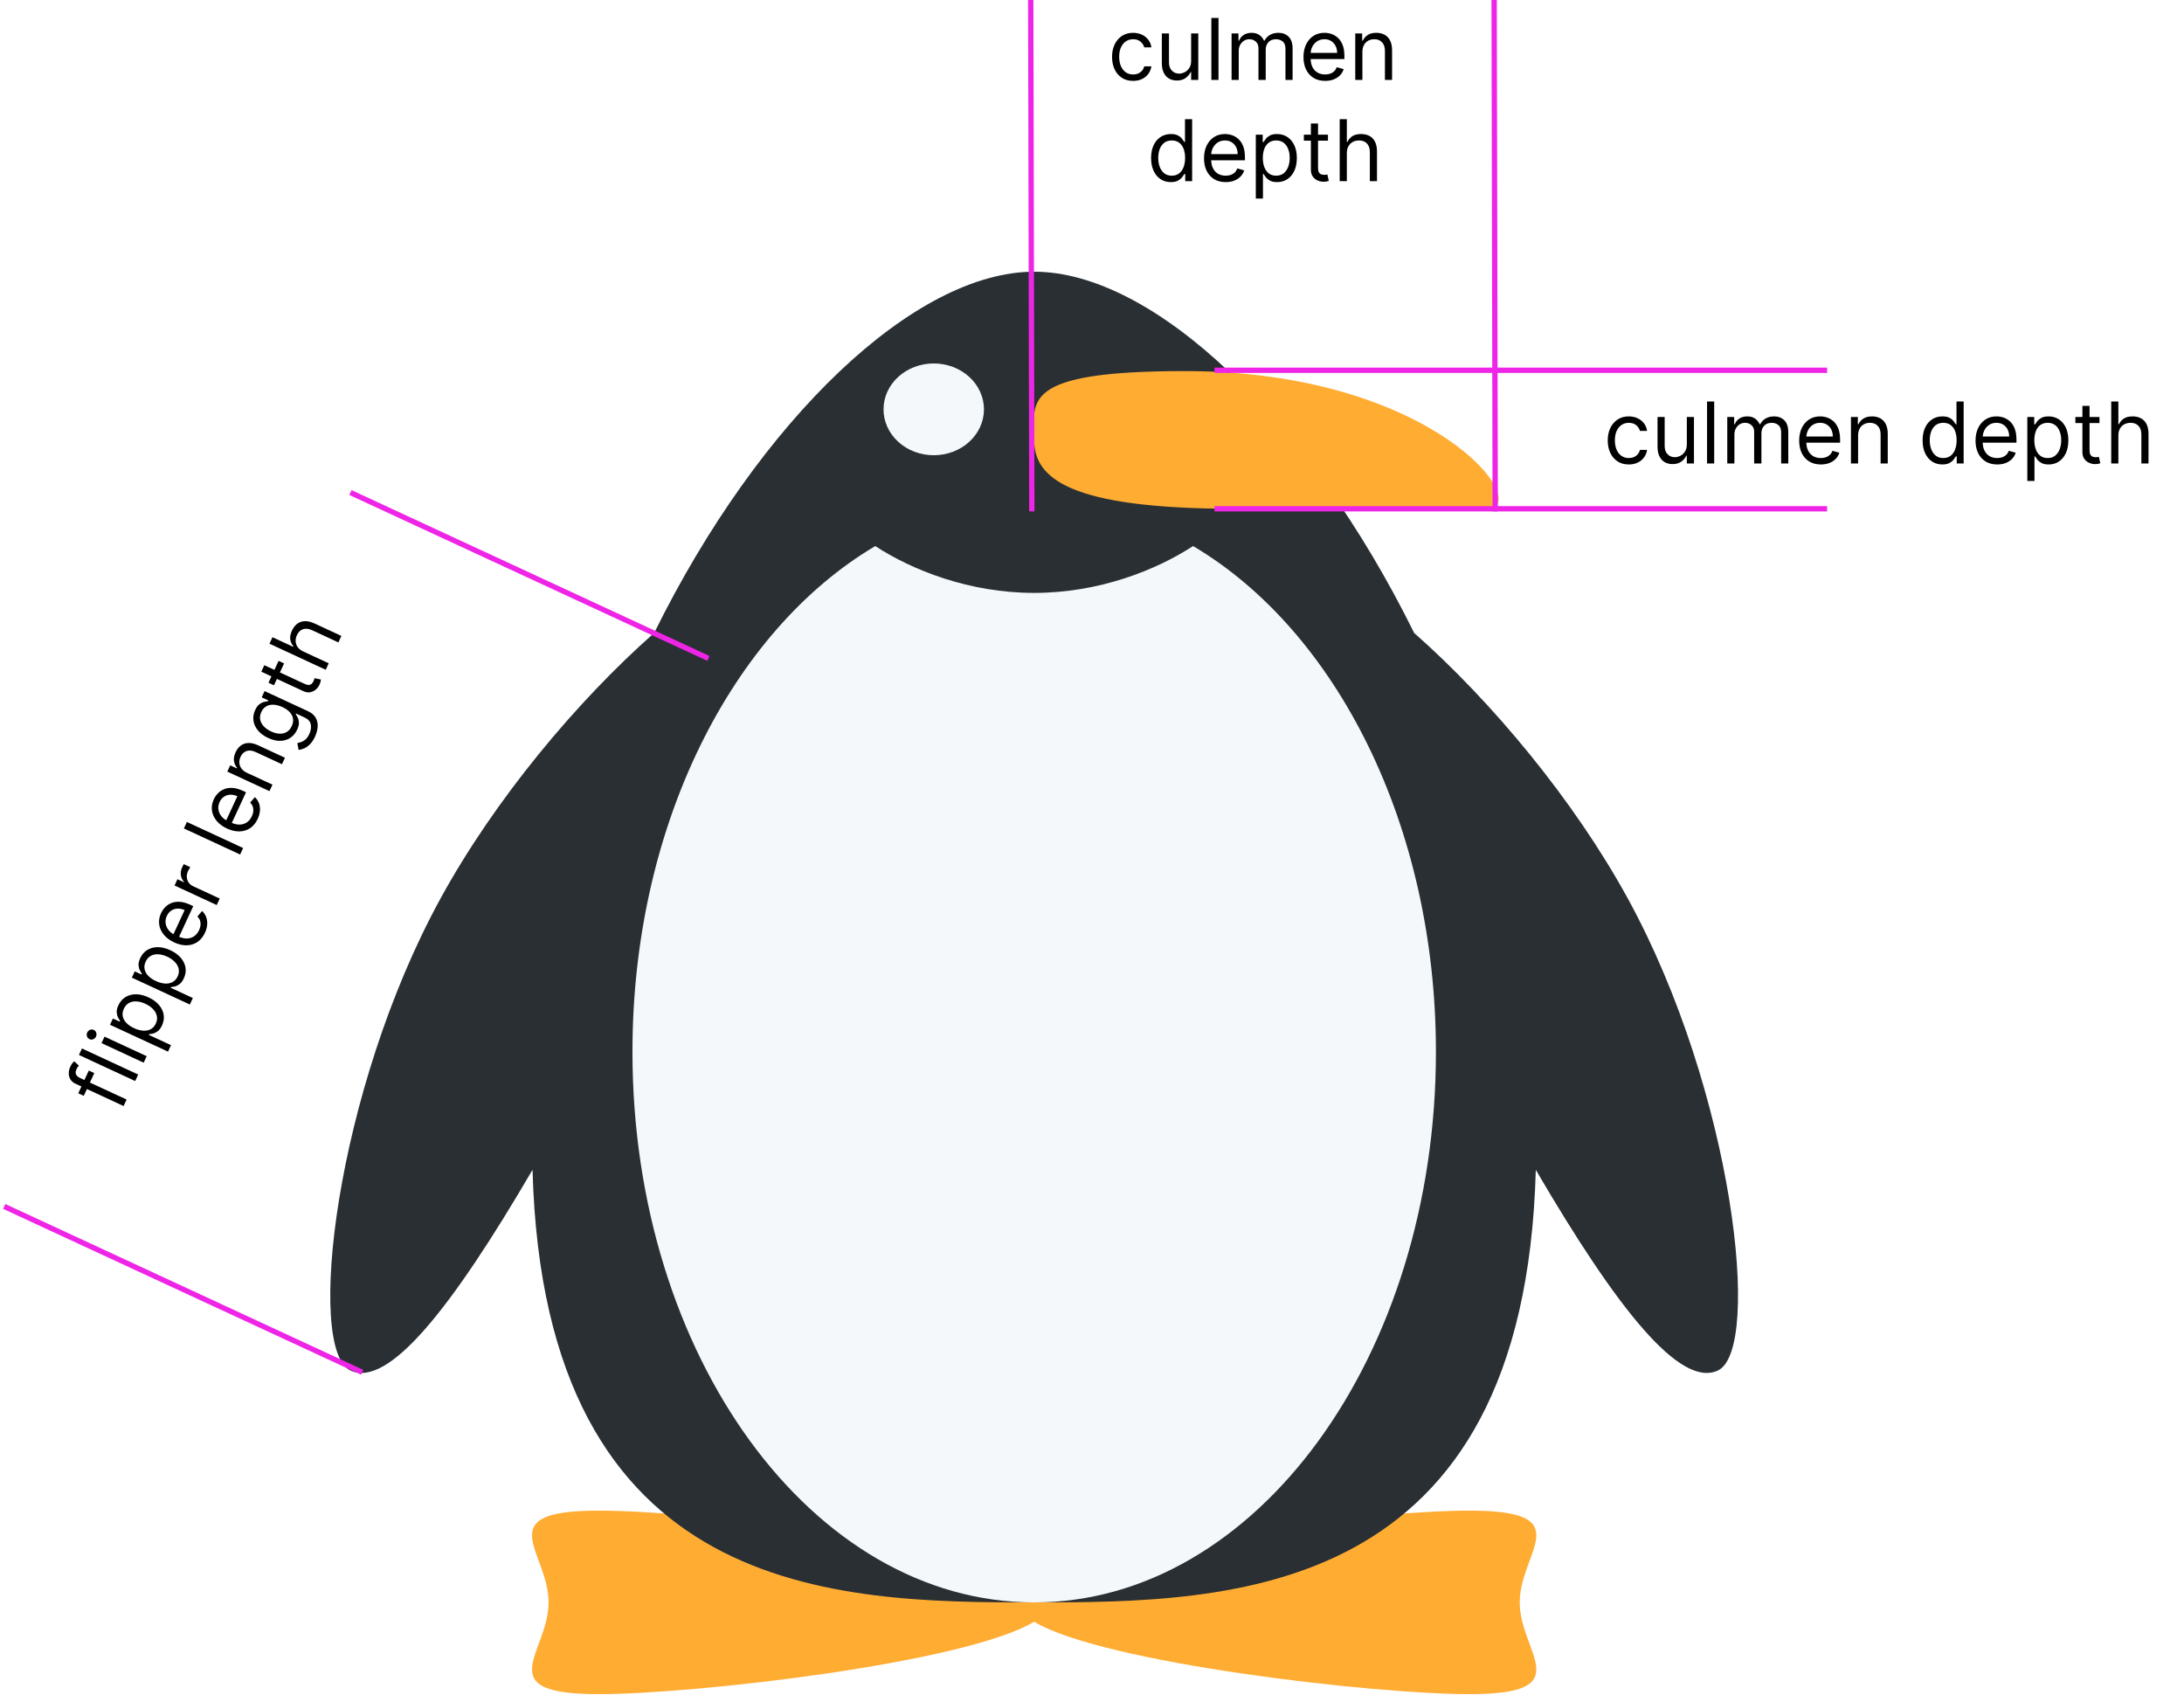
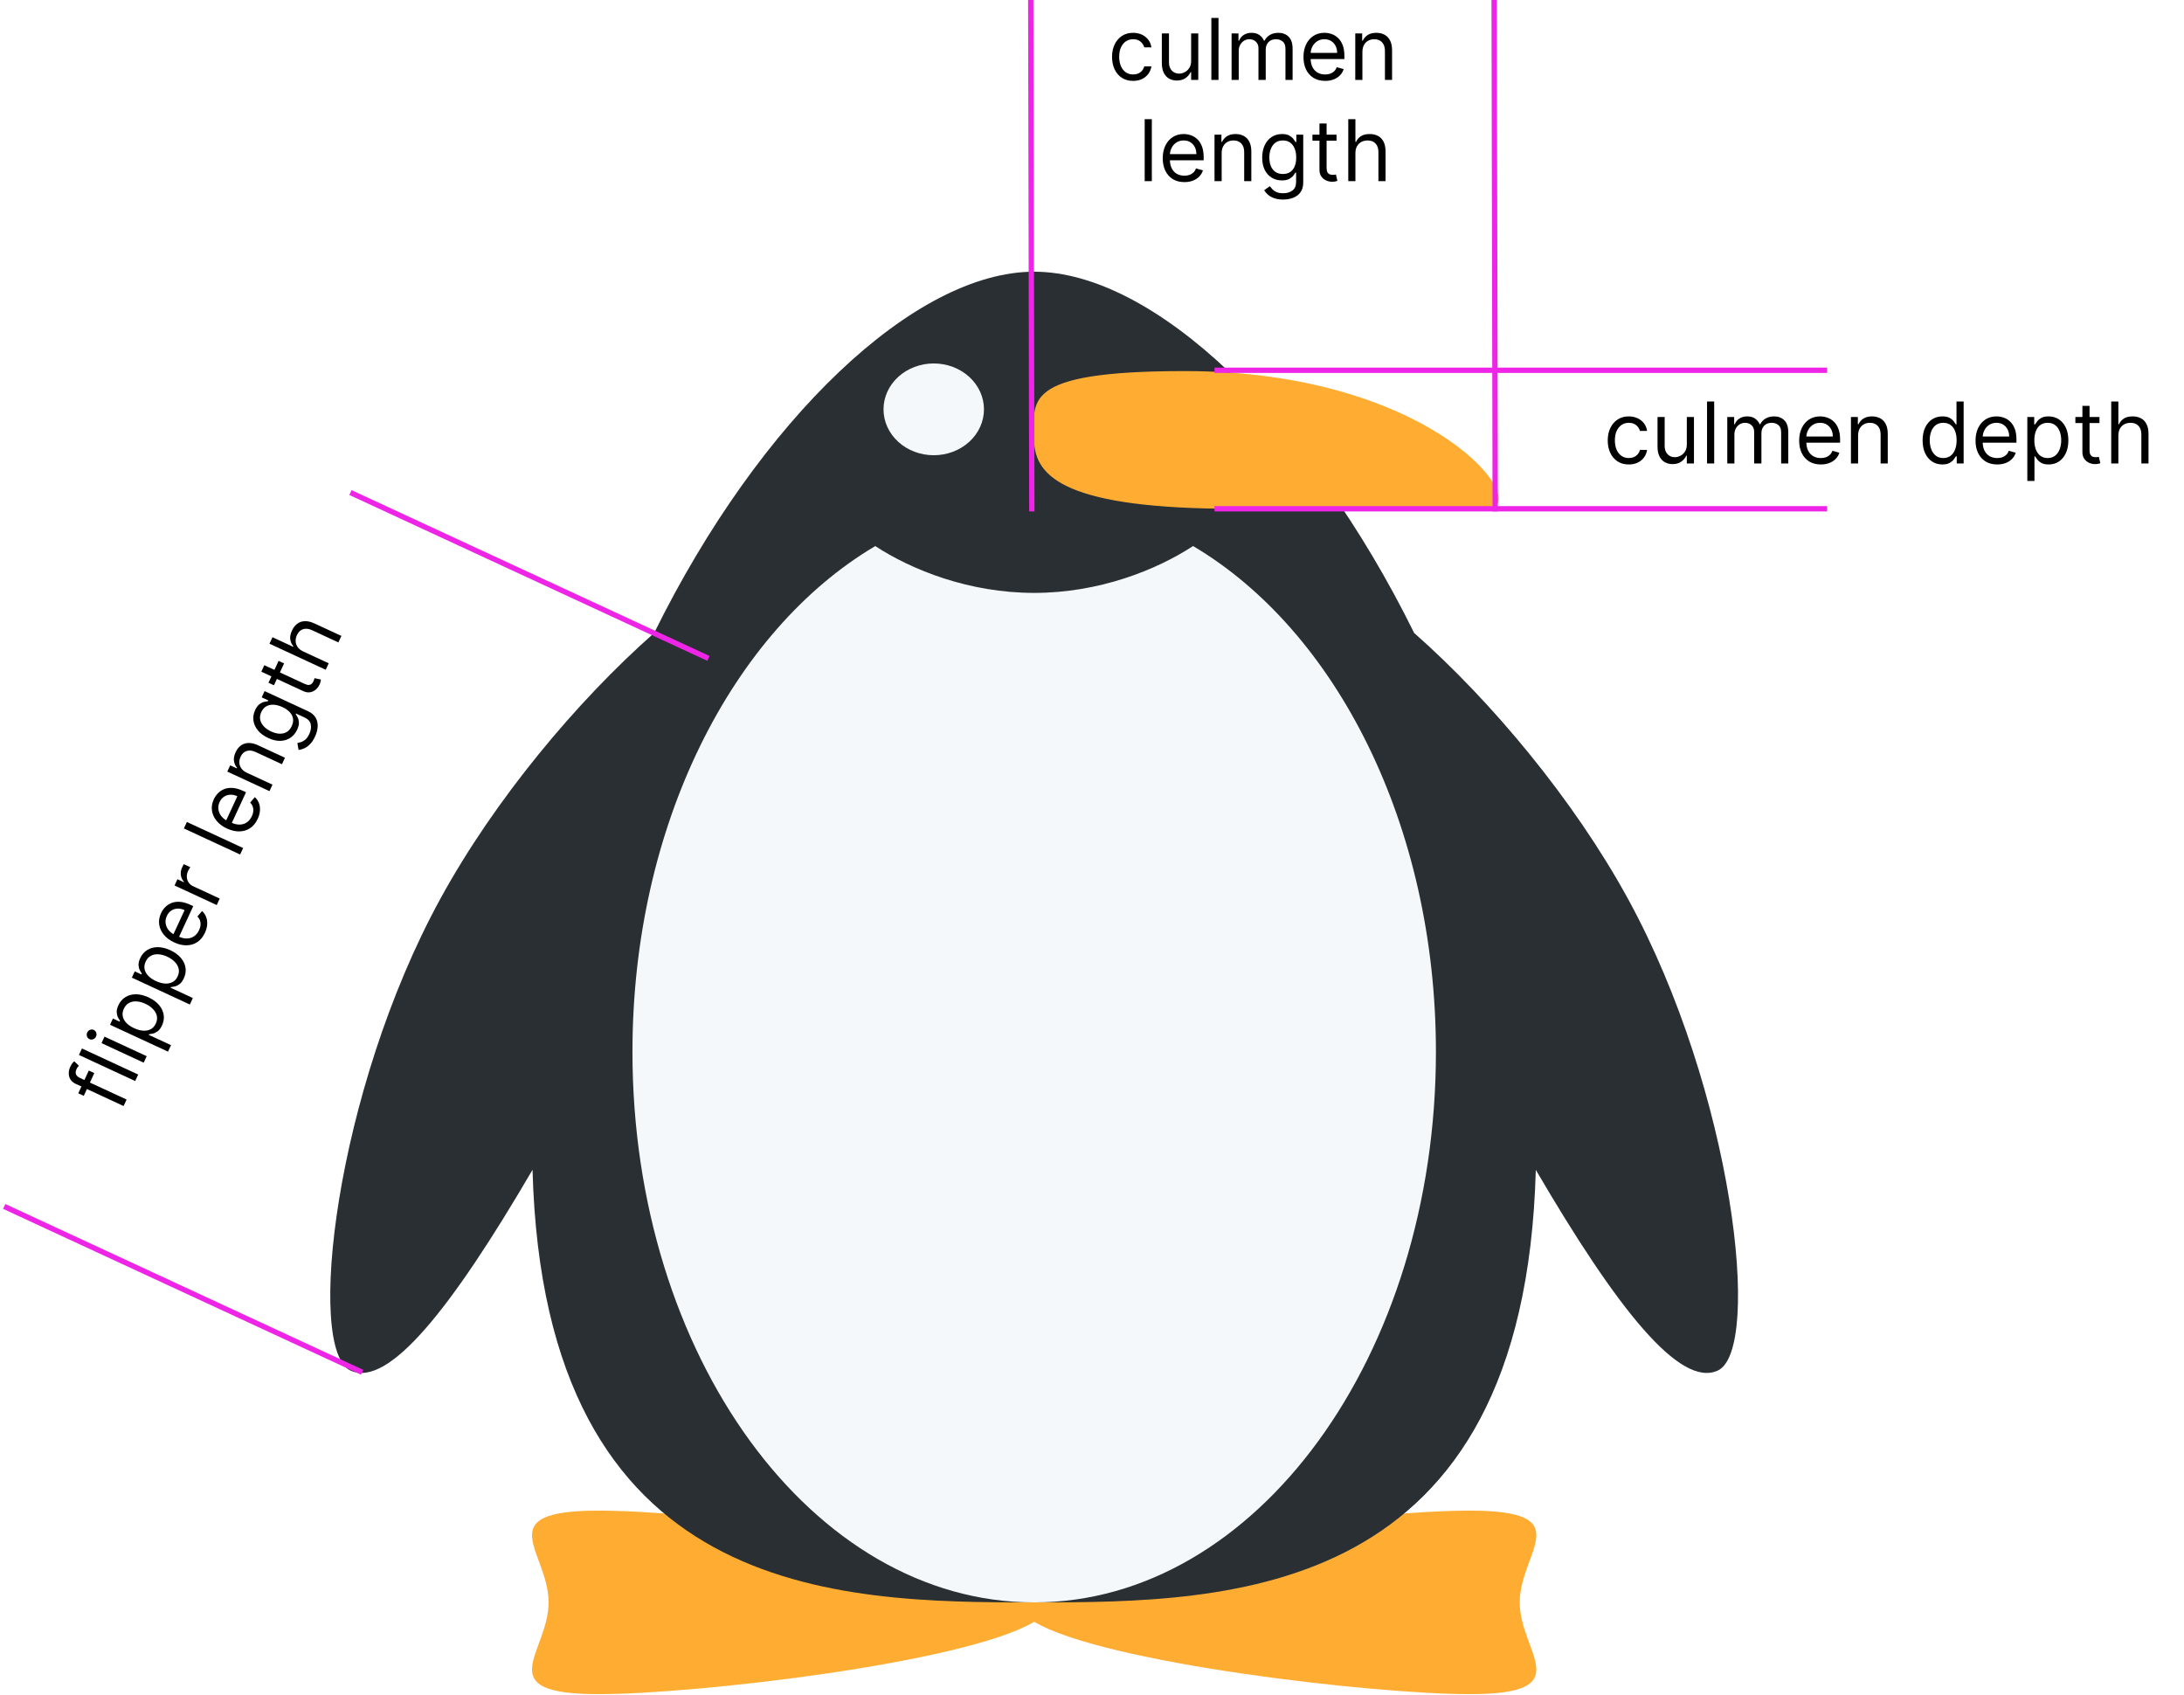
<svg xmlns="http://www.w3.org/2000/svg" width="410" height="318" viewBox="0 0 410 318" fill="none">
-   <path d="M275.871 283.55C257.777 283.55 207.131 289.372 194.143 297.137C181.147 289.372 130.502 283.55 112.408 283.55C91.594 283.55 102.983 291.255 102.983 300.771C102.983 310.287 91.594 318 112.408 318C130.502 318 181.147 312.178 194.143 304.413C207.14 312.178 257.785 318 275.871 318C296.692 318 285.295 310.287 285.295 300.779C285.295 291.263 296.701 283.55 275.871 283.55V283.55Z" fill="#FFAC33" />
+   <path d="M275.871 283.55C257.777 283.55 207.131 289.372 194.143 297.137C181.147 289.372 130.502 283.55 112.408 283.55C91.594 283.55 102.983 291.255 102.983 300.771C102.983 310.287 91.594 318 112.408 318C130.502 318 181.147 312.178 194.143 304.413C207.14 312.178 257.785 318 275.871 318C296.692 318 285.295 310.287 285.295 300.779C285.295 291.263 296.701 283.55 275.871 283.55Z" fill="#FFAC33" />
  <path d="M305.597 168.673C295.45 150.139 280.011 131.627 265.48 118.811C245.584 78.523 216.54 51 194.143 51C171.747 51 142.702 78.516 122.806 118.811C108.268 131.634 92.828 150.139 82.681 168.68C62.891 204.844 57.387 253.423 65.813 257.265C72.9 260.506 84.678 245.754 99.972 219.573C102.147 300.23 157.176 300.779 194.143 300.779C231.103 300.779 286.14 300.237 288.315 219.588C303.609 245.754 315.387 260.506 322.466 257.265C330.892 253.416 325.396 204.837 305.597 168.673Z" fill="#292F33" />
-   <path d="M223.975 102.494C217.075 106.996 206.344 111.29 194.143 111.29C181.943 111.29 171.211 107.003 164.311 102.501C137.507 118.351 118.731 154.863 118.731 197.42C118.731 254.491 152.492 300.779 194.143 300.779C235.803 300.779 269.564 254.499 269.564 197.42C269.564 154.863 250.788 118.343 223.975 102.494V102.494Z" fill="#F5F8FA" />
+   <path d="M223.975 102.494C217.075 106.996 206.344 111.29 194.143 111.29C181.943 111.29 171.211 107.003 164.311 102.501C137.507 118.351 118.731 154.863 118.731 197.42C118.731 254.491 152.492 300.779 194.143 300.779C235.803 300.779 269.564 254.499 269.564 197.42C269.564 154.863 250.788 118.343 223.975 102.494Z" fill="#F5F8FA" />
  <path d="M278.988 95.5H231.841C200.613 95.5 194.143 89.715 194.143 82.573C194.143 75.438 191.189 69.653 222.417 69.653C269.564 69.66 288.413 95.5 278.988 95.5Z" fill="#FFAC33" />
-   <path d="M184.719 76.832C184.719 77.963 184.476 79.084 184.003 80.129C183.529 81.174 182.835 82.124 181.96 82.925C181.085 83.725 180.046 84.36 178.902 84.793C177.758 85.227 176.533 85.45 175.294 85.45C174.056 85.451 172.83 85.229 171.686 84.796C170.542 84.364 169.502 83.73 168.626 82.93C167.75 82.13 167.055 81.181 166.581 80.136C166.107 79.091 165.862 77.971 165.862 76.84C165.861 74.555 166.853 72.364 168.62 70.747C170.388 69.131 172.786 68.222 175.286 68.222C177.787 68.221 180.185 69.127 181.954 70.742C183.723 72.357 184.718 74.548 184.719 76.832V76.832Z" fill="#F5F8FA" />
+   <path d="M184.719 76.832C184.719 77.963 184.476 79.084 184.003 80.129C183.529 81.174 182.835 82.124 181.96 82.925C181.085 83.725 180.046 84.36 178.902 84.793C177.758 85.227 176.533 85.45 175.294 85.45C174.056 85.451 172.83 85.229 171.686 84.796C170.542 84.364 169.502 83.73 168.626 82.93C167.75 82.13 167.055 81.181 166.581 80.136C166.107 79.091 165.862 77.971 165.862 76.84C165.861 74.555 166.853 72.364 168.62 70.747C170.388 69.131 172.786 68.222 175.286 68.222C177.787 68.221 180.185 69.127 181.954 70.742C183.723 72.357 184.718 74.548 184.719 76.832Z" fill="#F5F8FA" />
  <line x1="228" y1="69.5" x2="343" y2="69.5" stroke="#EE25E6" />
  <line x1="280.696" y1="95.993" x2="280.491" y2="0.001" stroke="#EE25E6" />
  <line x1="193.705" y1="95.993" x2="193.5" y2="0.001" stroke="#EE25E6" />
  <line x1="67.991" y1="257.585" x2="0.79" y2="226.454" stroke="#EE25E6" />
  <line x1="132.991" y1="123.585" x2="65.79" y2="92.454" stroke="#EE25E6" />
  <line x1="228" y1="95.5" x2="343" y2="95.5" stroke="#EE25E6" />
  <path d="M305.773 87.182C304.955 87.182 304.25 86.989 303.659 86.602C303.068 86.216 302.614 85.684 302.295 85.006C301.977 84.328 301.818 83.553 301.818 82.682C301.818 81.796 301.981 81.013 302.307 80.335C302.636 79.653 303.095 79.121 303.682 78.739C304.273 78.352 304.962 78.159 305.75 78.159C306.364 78.159 306.917 78.273 307.409 78.5C307.902 78.727 308.305 79.046 308.619 79.454C308.934 79.864 309.129 80.341 309.205 80.886H307.864C307.761 80.489 307.534 80.136 307.182 79.829C306.833 79.519 306.364 79.364 305.773 79.364C305.25 79.364 304.792 79.5 304.398 79.773C304.008 80.042 303.703 80.422 303.483 80.915C303.267 81.403 303.159 81.977 303.159 82.636C303.159 83.311 303.265 83.898 303.477 84.398C303.693 84.898 303.996 85.286 304.386 85.562C304.78 85.839 305.242 85.977 305.773 85.977C306.121 85.977 306.438 85.917 306.722 85.796C307.006 85.674 307.246 85.5 307.443 85.273C307.64 85.046 307.78 84.773 307.864 84.454H309.205C309.129 84.97 308.941 85.434 308.642 85.847C308.347 86.256 307.955 86.581 307.466 86.824C306.981 87.062 306.417 87.182 305.773 87.182ZM316.665 83.432V78.273H318.006V87H316.665V85.523H316.574C316.369 85.966 316.051 86.343 315.619 86.653C315.188 86.96 314.642 87.114 313.983 87.114C313.438 87.114 312.953 86.994 312.528 86.756C312.104 86.513 311.771 86.15 311.528 85.665C311.286 85.176 311.165 84.561 311.165 83.818V78.273H312.506V83.727C312.506 84.364 312.684 84.871 313.04 85.25C313.4 85.629 313.858 85.818 314.415 85.818C314.748 85.818 315.087 85.733 315.432 85.562C315.78 85.392 316.072 85.131 316.307 84.778C316.545 84.426 316.665 83.977 316.665 83.432ZM321.803 75.364V87H320.462V75.364H321.803ZM324.259 87V78.273H325.554V79.636H325.668C325.849 79.171 326.143 78.809 326.548 78.551C326.954 78.29 327.44 78.159 328.009 78.159C328.584 78.159 329.063 78.29 329.446 78.551C329.832 78.809 330.134 79.171 330.349 79.636H330.44C330.664 79.186 330.999 78.828 331.446 78.562C331.893 78.294 332.429 78.159 333.054 78.159C333.834 78.159 334.473 78.403 334.969 78.892C335.465 79.377 335.713 80.133 335.713 81.159V87H334.372V81.159C334.372 80.515 334.196 80.055 333.844 79.778C333.491 79.502 333.077 79.364 332.599 79.364C331.986 79.364 331.51 79.549 331.173 79.921C330.836 80.288 330.668 80.754 330.668 81.318V87H329.304V81.023C329.304 80.526 329.143 80.127 328.821 79.824C328.499 79.517 328.084 79.364 327.577 79.364C327.228 79.364 326.902 79.456 326.599 79.642C326.3 79.828 326.058 80.085 325.872 80.415C325.69 80.74 325.599 81.117 325.599 81.546V87H324.259ZM341.824 87.182C340.983 87.182 340.258 86.996 339.648 86.625C339.042 86.25 338.574 85.727 338.244 85.057C337.919 84.383 337.756 83.599 337.756 82.704C337.756 81.811 337.919 81.023 338.244 80.341C338.574 79.655 339.032 79.121 339.619 78.739C340.21 78.352 340.9 78.159 341.688 78.159C342.142 78.159 342.591 78.235 343.034 78.386C343.477 78.538 343.881 78.784 344.244 79.125C344.608 79.462 344.898 79.909 345.114 80.466C345.33 81.023 345.438 81.708 345.438 82.523V83.091H338.71V81.932H344.074C344.074 81.439 343.975 81 343.778 80.614C343.585 80.227 343.309 79.922 342.949 79.699C342.593 79.475 342.172 79.364 341.688 79.364C341.153 79.364 340.691 79.496 340.301 79.761C339.915 80.023 339.617 80.364 339.409 80.784C339.201 81.204 339.097 81.655 339.097 82.136V82.909C339.097 83.568 339.21 84.127 339.438 84.585C339.669 85.04 339.989 85.386 340.398 85.625C340.807 85.86 341.282 85.977 341.824 85.977C342.176 85.977 342.494 85.928 342.778 85.829C343.066 85.727 343.314 85.576 343.523 85.375C343.731 85.171 343.892 84.917 344.006 84.614L345.301 84.977C345.165 85.417 344.936 85.803 344.614 86.136C344.292 86.466 343.894 86.724 343.42 86.909C342.947 87.091 342.415 87.182 341.824 87.182ZM348.818 81.75V87H347.477V78.273H348.773V79.636H348.886C349.091 79.193 349.402 78.837 349.818 78.568C350.235 78.296 350.773 78.159 351.432 78.159C352.023 78.159 352.54 78.28 352.983 78.523C353.426 78.761 353.771 79.125 354.017 79.614C354.263 80.099 354.386 80.712 354.386 81.454V87H353.045V81.546C353.045 80.86 352.867 80.326 352.511 79.943C352.155 79.557 351.667 79.364 351.045 79.364C350.617 79.364 350.235 79.456 349.898 79.642C349.564 79.828 349.301 80.099 349.108 80.454C348.915 80.811 348.818 81.242 348.818 81.75ZM364.632 87.182C363.905 87.182 363.263 86.998 362.706 86.631C362.149 86.26 361.714 85.737 361.399 85.062C361.085 84.385 360.928 83.583 360.928 82.659C360.928 81.742 361.085 80.947 361.399 80.273C361.714 79.599 362.151 79.078 362.712 78.71C363.272 78.343 363.92 78.159 364.655 78.159C365.223 78.159 365.672 78.254 366.001 78.443C366.335 78.629 366.589 78.841 366.763 79.079C366.941 79.314 367.079 79.508 367.178 79.659H367.291V75.364H368.632V87H367.337V85.659H367.178C367.079 85.818 366.939 86.019 366.757 86.261C366.575 86.5 366.316 86.714 365.979 86.903C365.642 87.089 365.193 87.182 364.632 87.182ZM364.814 85.977C365.352 85.977 365.806 85.837 366.178 85.557C366.549 85.273 366.831 84.881 367.024 84.381C367.217 83.877 367.314 83.296 367.314 82.636C367.314 81.985 367.219 81.415 367.03 80.926C366.84 80.434 366.56 80.051 366.189 79.778C365.818 79.502 365.359 79.364 364.814 79.364C364.246 79.364 363.772 79.51 363.393 79.801C363.018 80.089 362.736 80.481 362.547 80.977C362.361 81.47 362.268 82.023 362.268 82.636C362.268 83.258 362.363 83.822 362.553 84.329C362.746 84.833 363.03 85.235 363.405 85.534C363.784 85.829 364.253 85.977 364.814 85.977ZM374.933 87.182C374.092 87.182 373.367 86.996 372.757 86.625C372.151 86.25 371.683 85.727 371.354 85.057C371.028 84.383 370.865 83.599 370.865 82.704C370.865 81.811 371.028 81.023 371.354 80.341C371.683 79.655 372.142 79.121 372.729 78.739C373.32 78.352 374.009 78.159 374.797 78.159C375.251 78.159 375.7 78.235 376.143 78.386C376.587 78.538 376.99 78.784 377.354 79.125C377.717 79.462 378.007 79.909 378.223 80.466C378.439 81.023 378.547 81.708 378.547 82.523V83.091H371.82V81.932H377.183C377.183 81.439 377.085 81 376.888 80.614C376.695 80.227 376.418 79.922 376.058 79.699C375.702 79.475 375.282 79.364 374.797 79.364C374.263 79.364 373.801 79.496 373.411 79.761C373.024 80.023 372.727 80.364 372.518 80.784C372.31 81.204 372.206 81.655 372.206 82.136V82.909C372.206 83.568 372.32 84.127 372.547 84.585C372.778 85.04 373.098 85.386 373.507 85.625C373.916 85.86 374.392 85.977 374.933 85.977C375.286 85.977 375.604 85.928 375.888 85.829C376.176 85.727 376.424 85.576 376.632 85.375C376.84 85.171 377.001 84.917 377.115 84.614L378.411 84.977C378.274 85.417 378.045 85.803 377.723 86.136C377.401 86.466 377.003 86.724 376.53 86.909C376.056 87.091 375.524 87.182 374.933 87.182ZM380.587 90.273V78.273H381.882V79.659H382.041C382.14 79.508 382.276 79.314 382.45 79.079C382.628 78.841 382.882 78.629 383.212 78.443C383.545 78.254 383.996 78.159 384.564 78.159C385.299 78.159 385.946 78.343 386.507 78.71C387.068 79.078 387.505 79.599 387.82 80.273C388.134 80.947 388.291 81.742 388.291 82.659C388.291 83.583 388.134 84.385 387.82 85.062C387.505 85.737 387.07 86.26 386.513 86.631C385.956 86.998 385.314 87.182 384.587 87.182C384.026 87.182 383.577 87.089 383.24 86.903C382.903 86.714 382.643 86.5 382.462 86.261C382.28 86.019 382.14 85.818 382.041 85.659H381.928V90.273H380.587ZM381.905 82.636C381.905 83.296 382.001 83.877 382.195 84.381C382.388 84.881 382.67 85.273 383.041 85.557C383.412 85.837 383.867 85.977 384.405 85.977C384.965 85.977 385.433 85.829 385.808 85.534C386.187 85.235 386.471 84.833 386.661 84.329C386.854 83.822 386.95 83.258 386.95 82.636C386.95 82.023 386.856 81.47 386.666 80.977C386.481 80.481 386.198 80.089 385.82 79.801C385.445 79.51 384.973 79.364 384.405 79.364C383.859 79.364 383.401 79.502 383.03 79.778C382.659 80.051 382.378 80.434 382.189 80.926C382 81.415 381.905 81.985 381.905 82.636ZM394.132 78.273V79.409H389.609V78.273H394.132ZM390.928 76.182H392.268V84.5C392.268 84.879 392.323 85.163 392.433 85.352C392.547 85.538 392.691 85.663 392.865 85.727C393.043 85.788 393.231 85.818 393.428 85.818C393.575 85.818 393.696 85.811 393.791 85.796C393.886 85.776 393.962 85.761 394.018 85.75L394.291 86.954C394.2 86.989 394.073 87.023 393.911 87.057C393.748 87.095 393.541 87.114 393.291 87.114C392.912 87.114 392.541 87.032 392.178 86.869C391.818 86.706 391.518 86.458 391.28 86.125C391.045 85.792 390.928 85.371 390.928 84.864V76.182ZM397.678 81.75V87H396.337V75.364H397.678V79.636H397.791C397.996 79.186 398.303 78.828 398.712 78.562C399.125 78.294 399.674 78.159 400.359 78.159C400.954 78.159 401.475 78.278 401.922 78.517C402.369 78.752 402.715 79.114 402.962 79.602C403.212 80.087 403.337 80.704 403.337 81.454V87H401.996V81.546C401.996 80.852 401.816 80.316 401.456 79.938C401.1 79.555 400.606 79.364 399.973 79.364C399.534 79.364 399.14 79.456 398.791 79.642C398.446 79.828 398.174 80.099 397.973 80.454C397.776 80.811 397.678 81.242 397.678 81.75Z" fill="black" />
-   <path d="M212.718 15.182C211.9 15.182 211.195 14.989 210.604 14.602C210.013 14.216 209.559 13.684 209.241 13.006C208.923 12.328 208.763 11.553 208.763 10.682C208.763 9.795 208.926 9.013 209.252 8.335C209.582 7.653 210.04 7.121 210.627 6.739C211.218 6.352 211.907 6.159 212.695 6.159C213.309 6.159 213.862 6.273 214.354 6.5C214.847 6.727 215.25 7.045 215.565 7.455C215.879 7.864 216.074 8.341 216.15 8.886H214.809C214.707 8.489 214.479 8.136 214.127 7.83C213.779 7.519 213.309 7.364 212.718 7.364C212.195 7.364 211.737 7.5 211.343 7.773C210.953 8.042 210.648 8.422 210.428 8.915C210.212 9.403 210.104 9.977 210.104 10.636C210.104 11.311 210.21 11.898 210.423 12.398C210.638 12.898 210.942 13.286 211.332 13.562C211.726 13.839 212.188 13.977 212.718 13.977C213.067 13.977 213.383 13.917 213.667 13.796C213.951 13.674 214.192 13.5 214.388 13.273C214.585 13.046 214.726 12.773 214.809 12.454H216.15C216.074 12.97 215.887 13.434 215.587 13.847C215.292 14.256 214.9 14.581 214.411 14.824C213.926 15.062 213.362 15.182 212.718 15.182ZM223.61 11.432V6.273H224.951V15H223.61V13.523H223.519C223.315 13.966 222.996 14.343 222.565 14.653C222.133 14.96 221.587 15.114 220.928 15.114C220.383 15.114 219.898 14.994 219.474 14.756C219.049 14.513 218.716 14.15 218.474 13.665C218.231 13.176 218.11 12.561 218.11 11.818V6.273H219.451V11.727C219.451 12.364 219.629 12.871 219.985 13.25C220.345 13.629 220.803 13.818 221.36 13.818C221.693 13.818 222.032 13.733 222.377 13.562C222.726 13.392 223.017 13.131 223.252 12.778C223.491 12.426 223.61 11.977 223.61 11.432ZM228.748 3.364V15H227.407V3.364H228.748ZM231.204 15V6.273H232.499V7.636H232.613C232.795 7.17 233.088 6.809 233.494 6.551C233.899 6.29 234.386 6.159 234.954 6.159C235.53 6.159 236.009 6.29 236.391 6.551C236.778 6.809 237.079 7.17 237.295 7.636H237.386C237.609 7.186 237.944 6.828 238.391 6.562C238.838 6.294 239.374 6.159 239.999 6.159C240.78 6.159 241.418 6.403 241.914 6.892C242.41 7.377 242.658 8.133 242.658 9.159V15H241.317V9.159C241.317 8.515 241.141 8.055 240.789 7.778C240.437 7.502 240.022 7.364 239.545 7.364C238.931 7.364 238.456 7.549 238.119 7.92C237.781 8.288 237.613 8.754 237.613 9.318V15H236.249V9.023C236.249 8.527 236.088 8.127 235.766 7.824C235.444 7.517 235.03 7.364 234.522 7.364C234.174 7.364 233.848 7.456 233.545 7.642C233.246 7.828 233.003 8.085 232.817 8.415C232.636 8.741 232.545 9.117 232.545 9.545V15H231.204ZM248.769 15.182C247.928 15.182 247.203 14.996 246.593 14.625C245.987 14.25 245.519 13.727 245.19 13.057C244.864 12.383 244.701 11.598 244.701 10.704C244.701 9.811 244.864 9.023 245.19 8.341C245.519 7.655 245.978 7.121 246.565 6.739C247.156 6.352 247.845 6.159 248.633 6.159C249.087 6.159 249.536 6.235 249.979 6.386C250.423 6.538 250.826 6.784 251.19 7.125C251.553 7.462 251.843 7.909 252.059 8.466C252.275 9.023 252.383 9.708 252.383 10.523V11.091H245.656V9.932H251.019C251.019 9.439 250.921 9 250.724 8.614C250.531 8.227 250.254 7.922 249.894 7.699C249.538 7.475 249.118 7.364 248.633 7.364C248.099 7.364 247.637 7.496 247.246 7.761C246.86 8.023 246.563 8.364 246.354 8.784C246.146 9.205 246.042 9.655 246.042 10.136V10.909C246.042 11.568 246.156 12.127 246.383 12.585C246.614 13.04 246.934 13.386 247.343 13.625C247.752 13.86 248.228 13.977 248.769 13.977C249.121 13.977 249.44 13.928 249.724 13.829C250.012 13.727 250.26 13.576 250.468 13.375C250.676 13.171 250.837 12.917 250.951 12.614L252.246 12.977C252.11 13.417 251.881 13.803 251.559 14.136C251.237 14.466 250.839 14.723 250.366 14.909C249.892 15.091 249.36 15.182 248.769 15.182ZM255.763 9.75V15H254.423V6.273H255.718V7.636H255.832C256.036 7.193 256.347 6.837 256.763 6.568C257.18 6.295 257.718 6.159 258.377 6.159C258.968 6.159 259.485 6.28 259.928 6.523C260.371 6.761 260.716 7.125 260.962 7.614C261.209 8.098 261.332 8.712 261.332 9.455V15H259.991V9.545C259.991 8.86 259.813 8.326 259.457 7.943C259.101 7.557 258.612 7.364 257.991 7.364C257.563 7.364 257.18 7.456 256.843 7.642C256.51 7.828 256.246 8.098 256.053 8.455C255.86 8.811 255.763 9.242 255.763 9.75ZM219.796 34.182C219.069 34.182 218.427 33.998 217.87 33.631C217.313 33.26 216.878 32.737 216.563 32.062C216.249 31.384 216.092 30.583 216.092 29.659C216.092 28.742 216.249 27.947 216.563 27.273C216.878 26.599 217.315 26.078 217.876 25.71C218.436 25.343 219.084 25.159 219.819 25.159C220.387 25.159 220.836 25.254 221.165 25.443C221.499 25.629 221.753 25.841 221.927 26.079C222.105 26.314 222.243 26.508 222.342 26.659H222.455V22.364H223.796V34H222.501V32.659H222.342C222.243 32.818 222.103 33.019 221.921 33.261C221.739 33.5 221.48 33.714 221.143 33.903C220.806 34.089 220.357 34.182 219.796 34.182ZM219.978 32.977C220.516 32.977 220.97 32.837 221.342 32.557C221.713 32.273 221.995 31.881 222.188 31.381C222.381 30.877 222.478 30.296 222.478 29.636C222.478 28.985 222.383 28.415 222.194 27.926C222.004 27.434 221.724 27.051 221.353 26.778C220.982 26.502 220.523 26.364 219.978 26.364C219.41 26.364 218.936 26.509 218.558 26.801C218.183 27.089 217.9 27.481 217.711 27.977C217.525 28.47 217.433 29.023 217.433 29.636C217.433 30.258 217.527 30.822 217.717 31.329C217.91 31.833 218.194 32.235 218.569 32.534C218.948 32.83 219.417 32.977 219.978 32.977ZM230.097 34.182C229.256 34.182 228.531 33.996 227.921 33.625C227.315 33.25 226.847 32.727 226.518 32.057C226.192 31.383 226.029 30.599 226.029 29.704C226.029 28.811 226.192 28.023 226.518 27.341C226.847 26.655 227.306 26.121 227.893 25.739C228.484 25.352 229.173 25.159 229.961 25.159C230.415 25.159 230.864 25.235 231.308 25.386C231.751 25.538 232.154 25.784 232.518 26.125C232.881 26.462 233.171 26.909 233.387 27.466C233.603 28.023 233.711 28.708 233.711 29.523V30.091H226.984V28.932H232.347C232.347 28.439 232.249 28 232.052 27.614C231.859 27.227 231.582 26.922 231.222 26.699C230.866 26.475 230.446 26.364 229.961 26.364C229.427 26.364 228.965 26.496 228.575 26.761C228.188 27.023 227.891 27.364 227.683 27.784C227.474 28.204 227.37 28.655 227.37 29.136V29.909C227.37 30.568 227.484 31.127 227.711 31.585C227.942 32.04 228.262 32.386 228.671 32.625C229.08 32.86 229.556 32.977 230.097 32.977C230.45 32.977 230.768 32.928 231.052 32.83C231.34 32.727 231.588 32.576 231.796 32.375C232.004 32.17 232.165 31.917 232.279 31.614L233.575 31.977C233.438 32.417 233.209 32.803 232.887 33.136C232.565 33.466 232.167 33.724 231.694 33.909C231.22 34.091 230.688 34.182 230.097 34.182ZM235.751 37.273V25.273H237.046V26.659H237.205C237.304 26.508 237.44 26.314 237.614 26.079C237.792 25.841 238.046 25.629 238.376 25.443C238.709 25.254 239.16 25.159 239.728 25.159C240.463 25.159 241.111 25.343 241.671 25.71C242.232 26.078 242.669 26.599 242.984 27.273C243.298 27.947 243.455 28.742 243.455 29.659C243.455 30.583 243.298 31.384 242.984 32.062C242.669 32.737 242.234 33.26 241.677 33.631C241.12 33.998 240.478 34.182 239.751 34.182C239.19 34.182 238.741 34.089 238.404 33.903C238.067 33.714 237.808 33.5 237.626 33.261C237.444 33.019 237.304 32.818 237.205 32.659H237.092V37.273H235.751ZM237.069 29.636C237.069 30.296 237.165 30.877 237.359 31.381C237.552 31.881 237.834 32.273 238.205 32.557C238.576 32.837 239.031 32.977 239.569 32.977C240.129 32.977 240.597 32.83 240.972 32.534C241.351 32.235 241.635 31.833 241.825 31.329C242.018 30.822 242.114 30.258 242.114 29.636C242.114 29.023 242.02 28.47 241.83 27.977C241.645 27.481 241.362 27.089 240.984 26.801C240.609 26.509 240.137 26.364 239.569 26.364C239.023 26.364 238.565 26.502 238.194 26.778C237.823 27.051 237.542 27.434 237.353 27.926C237.164 28.415 237.069 28.985 237.069 29.636ZM249.296 25.273V26.409H244.773V25.273H249.296ZM246.092 23.182H247.433V31.5C247.433 31.879 247.487 32.163 247.597 32.352C247.711 32.538 247.855 32.663 248.029 32.727C248.207 32.788 248.395 32.818 248.592 32.818C248.739 32.818 248.861 32.811 248.955 32.795C249.05 32.776 249.126 32.761 249.183 32.75L249.455 33.955C249.364 33.989 249.237 34.023 249.075 34.057C248.912 34.095 248.705 34.114 248.455 34.114C248.076 34.114 247.705 34.032 247.342 33.869C246.982 33.706 246.683 33.458 246.444 33.125C246.209 32.792 246.092 32.371 246.092 31.864V23.182ZM252.842 28.75V34H251.501V22.364H252.842V26.636H252.955C253.16 26.186 253.467 25.828 253.876 25.562C254.289 25.294 254.838 25.159 255.523 25.159C256.118 25.159 256.639 25.278 257.086 25.517C257.533 25.752 257.879 26.114 258.126 26.602C258.376 27.087 258.501 27.704 258.501 28.454V34H257.16V28.546C257.16 27.852 256.98 27.316 256.62 26.938C256.264 26.555 255.77 26.364 255.137 26.364C254.698 26.364 254.304 26.456 253.955 26.642C253.611 26.828 253.338 27.099 253.137 27.454C252.94 27.811 252.842 28.242 252.842 28.75Z" fill="black" />
+   <path d="M212.718 15.182C211.9 15.182 211.195 14.989 210.604 14.602C210.013 14.216 209.559 13.684 209.241 13.006C208.923 12.328 208.763 11.553 208.763 10.682C208.763 9.795 208.926 9.013 209.252 8.335C209.582 7.653 210.04 7.121 210.627 6.739C211.218 6.352 211.907 6.159 212.695 6.159C213.309 6.159 213.862 6.273 214.354 6.5C214.847 6.727 215.25 7.045 215.565 7.455C215.879 7.864 216.074 8.341 216.15 8.886H214.809C214.707 8.489 214.479 8.136 214.127 7.83C213.779 7.519 213.309 7.364 212.718 7.364C212.195 7.364 211.737 7.5 211.343 7.773C210.953 8.042 210.648 8.422 210.428 8.915C210.212 9.403 210.104 9.977 210.104 10.636C210.104 11.311 210.21 11.898 210.423 12.398C210.638 12.898 210.942 13.286 211.332 13.562C211.726 13.839 212.188 13.977 212.718 13.977C213.067 13.977 213.383 13.917 213.667 13.796C213.951 13.674 214.192 13.5 214.388 13.273C214.585 13.046 214.726 12.773 214.809 12.454H216.15C216.074 12.97 215.887 13.434 215.587 13.847C215.292 14.256 214.9 14.581 214.411 14.824C213.926 15.062 213.362 15.182 212.718 15.182ZM223.61 11.432V6.273H224.951V15H223.61V13.523H223.519C223.315 13.966 222.996 14.343 222.565 14.653C222.133 14.96 221.587 15.114 220.928 15.114C220.383 15.114 219.898 14.994 219.474 14.756C219.049 14.513 218.716 14.15 218.474 13.665C218.231 13.176 218.11 12.561 218.11 11.818V6.273H219.451V11.727C219.451 12.364 219.629 12.871 219.985 13.25C220.345 13.629 220.803 13.818 221.36 13.818C221.693 13.818 222.032 13.733 222.377 13.562C222.726 13.392 223.017 13.131 223.252 12.778C223.491 12.426 223.61 11.977 223.61 11.432ZM228.748 3.364V15H227.407V3.364H228.748ZM231.204 15V6.273H232.499V7.636H232.613C232.795 7.17 233.088 6.809 233.494 6.551C233.899 6.29 234.386 6.159 234.954 6.159C235.53 6.159 236.009 6.29 236.391 6.551C236.778 6.809 237.079 7.17 237.295 7.636H237.386C237.609 7.186 237.944 6.828 238.391 6.562C238.838 6.294 239.374 6.159 239.999 6.159C240.78 6.159 241.418 6.403 241.914 6.892C242.41 7.377 242.658 8.133 242.658 9.159V15H241.317V9.159C241.317 8.515 241.141 8.055 240.789 7.778C240.437 7.502 240.022 7.364 239.545 7.364C238.931 7.364 238.456 7.549 238.119 7.92C237.781 8.288 237.613 8.754 237.613 9.318V15H236.249V9.023C236.249 8.527 236.088 8.127 235.766 7.824C235.444 7.517 235.03 7.364 234.522 7.364C234.174 7.364 233.848 7.456 233.545 7.642C233.246 7.828 233.003 8.085 232.817 8.415C232.636 8.741 232.545 9.117 232.545 9.545V15H231.204ZM248.769 15.182C247.928 15.182 247.203 14.996 246.593 14.625C245.987 14.25 245.519 13.727 245.19 13.057C244.864 12.383 244.701 11.598 244.701 10.704C244.701 9.811 244.864 9.023 245.19 8.341C245.519 7.655 245.978 7.121 246.565 6.739C247.156 6.352 247.845 6.159 248.633 6.159C249.087 6.159 249.536 6.235 249.979 6.386C250.423 6.538 250.826 6.784 251.19 7.125C251.553 7.462 251.843 7.909 252.059 8.466C252.275 9.023 252.383 9.708 252.383 10.523V11.091H245.656V9.932H251.019C251.019 9.439 250.921 9 250.724 8.614C250.531 8.227 250.254 7.922 249.894 7.699C249.538 7.475 249.118 7.364 248.633 7.364C248.099 7.364 247.637 7.496 247.246 7.761C246.86 8.023 246.563 8.364 246.354 8.784C246.146 9.205 246.042 9.655 246.042 10.136V10.909C246.042 11.568 246.156 12.127 246.383 12.585C246.614 13.04 246.934 13.386 247.343 13.625C247.752 13.86 248.228 13.977 248.769 13.977C249.121 13.977 249.44 13.928 249.724 13.829C250.012 13.727 250.26 13.576 250.468 13.375C250.676 13.171 250.837 12.917 250.951 12.614L252.246 12.977C252.11 13.417 251.881 13.803 251.559 14.136C251.237 14.466 250.839 14.723 250.366 14.909C249.892 15.091 249.36 15.182 248.769 15.182ZM255.763 9.75V15H254.423V6.273H255.718V7.636H255.832C256.036 7.193 256.347 6.837 256.763 6.568C257.18 6.295 257.718 6.159 258.377 6.159C258.968 6.159 259.485 6.28 259.928 6.523C260.371 6.761 260.716 7.125 260.962 7.614C261.209 8.098 261.332 8.712 261.332 9.455V15H259.991V9.545C259.991 8.86 259.813 8.326 259.457 7.943C259.101 7.557 258.612 7.364 257.991 7.364C257.563 7.364 257.18 7.456 256.843 7.642C256.51 7.828 256.246 8.098 256.053 8.455C255.86 8.811 255.763 9.242 255.763 9.75ZM216.232 22.364V34H214.891V22.364H216.232ZM222.347 34.182C221.506 34.182 220.781 33.996 220.171 33.625C219.565 33.25 219.097 32.727 218.768 32.057C218.442 31.383 218.279 30.599 218.279 29.704C218.279 28.811 218.442 28.023 218.768 27.341C219.097 26.655 219.556 26.121 220.143 25.739C220.734 25.352 221.423 25.159 222.211 25.159C222.665 25.159 223.114 25.235 223.558 25.386C224.001 25.538 224.404 25.784 224.768 26.125C225.131 26.462 225.421 26.909 225.637 27.466C225.853 28.023 225.961 28.708 225.961 29.523V30.091H219.234V28.932H224.597C224.597 28.439 224.499 28 224.302 27.614C224.109 27.227 223.832 26.922 223.472 26.699C223.116 26.475 222.696 26.364 222.211 26.364C221.677 26.364 221.215 26.496 220.825 26.761C220.438 27.023 220.141 27.364 219.933 27.784C219.724 28.204 219.62 28.655 219.62 29.136V29.909C219.62 30.568 219.734 31.127 219.961 31.585C220.192 32.04 220.512 32.386 220.921 32.625C221.33 32.86 221.806 32.977 222.347 32.977C222.7 32.977 223.018 32.928 223.302 32.83C223.59 32.727 223.838 32.576 224.046 32.375C224.254 32.17 224.415 31.917 224.529 31.614L225.825 31.977C225.688 32.417 225.459 32.803 225.137 33.136C224.815 33.466 224.417 33.724 223.944 33.909C223.47 34.091 222.938 34.182 222.347 34.182ZM229.342 28.75V34H228.001V25.273H229.296V26.636H229.41C229.614 26.193 229.925 25.837 230.342 25.568C230.758 25.296 231.296 25.159 231.955 25.159C232.546 25.159 233.063 25.28 233.506 25.523C233.95 25.761 234.294 26.125 234.54 26.614C234.787 27.099 234.91 27.712 234.91 28.454V34H233.569V28.546C233.569 27.86 233.391 27.326 233.035 26.943C232.679 26.557 232.19 26.364 231.569 26.364C231.141 26.364 230.758 26.456 230.421 26.642C230.088 26.828 229.825 27.099 229.631 27.454C229.438 27.811 229.342 28.242 229.342 28.75ZM240.883 37.455C240.235 37.455 239.678 37.371 239.212 37.205C238.746 37.042 238.358 36.826 238.048 36.557C237.741 36.292 237.496 36.008 237.315 35.705L238.383 34.955C238.504 35.114 238.657 35.295 238.843 35.5C239.029 35.708 239.282 35.888 239.604 36.04C239.93 36.195 240.356 36.273 240.883 36.273C241.587 36.273 242.169 36.102 242.627 35.761C243.085 35.42 243.315 34.886 243.315 34.159V32.386H243.201C243.103 32.545 242.962 32.742 242.781 32.977C242.603 33.208 242.345 33.415 242.008 33.597C241.674 33.775 241.224 33.864 240.656 33.864C239.951 33.864 239.318 33.697 238.758 33.364C238.201 33.03 237.76 32.545 237.434 31.909C237.112 31.273 236.951 30.5 236.951 29.591C236.951 28.697 237.108 27.919 237.423 27.256C237.737 26.589 238.174 26.074 238.735 25.71C239.296 25.343 239.943 25.159 240.678 25.159C241.246 25.159 241.697 25.254 242.031 25.443C242.368 25.629 242.625 25.841 242.803 26.079C242.985 26.314 243.125 26.508 243.224 26.659H243.36V25.273H244.656V34.25C244.656 35 244.485 35.61 244.144 36.08C243.807 36.553 243.353 36.9 242.781 37.119C242.212 37.343 241.58 37.455 240.883 37.455ZM240.837 32.659C241.375 32.659 241.83 32.536 242.201 32.29C242.572 32.044 242.854 31.689 243.048 31.227C243.241 30.765 243.337 30.212 243.337 29.568C243.337 28.939 243.243 28.384 243.053 27.903C242.864 27.422 242.584 27.046 242.212 26.773C241.841 26.5 241.383 26.364 240.837 26.364C240.269 26.364 239.796 26.508 239.417 26.796C239.042 27.083 238.76 27.47 238.57 27.954C238.385 28.439 238.292 28.977 238.292 29.568C238.292 30.174 238.387 30.71 238.576 31.176C238.769 31.638 239.053 32.002 239.428 32.267C239.807 32.528 240.277 32.659 240.837 32.659ZM250.906 25.273V26.409H246.383V25.273H250.906ZM247.701 23.182H249.042V31.5C249.042 31.879 249.097 32.163 249.207 32.352C249.32 32.538 249.464 32.663 249.638 32.727C249.817 32.788 250.004 32.818 250.201 32.818C250.349 32.818 250.47 32.811 250.565 32.795C250.659 32.776 250.735 32.761 250.792 32.75L251.065 33.955C250.974 33.989 250.847 34.023 250.684 34.057C250.521 34.095 250.315 34.114 250.065 34.114C249.686 34.114 249.315 34.032 248.951 33.869C248.591 33.706 248.292 33.458 248.053 33.125C247.818 32.792 247.701 32.371 247.701 31.864V23.182ZM254.451 28.75V34H253.11V22.364H254.451V26.636H254.565C254.769 26.186 255.076 25.828 255.485 25.562C255.898 25.294 256.447 25.159 257.133 25.159C257.728 25.159 258.248 25.278 258.695 25.517C259.142 25.752 259.489 26.114 259.735 26.602C259.985 27.087 260.11 27.704 260.11 28.454V34H258.769V28.546C258.769 27.852 258.589 27.316 258.229 26.938C257.873 26.555 257.379 26.364 256.746 26.364C256.307 26.364 255.913 26.456 255.565 26.642C255.22 26.828 254.947 27.099 254.746 27.454C254.549 27.811 254.451 28.242 254.451 28.75Z" fill="black" />
  <path d="M16.671 200.949L17.702 201.426L15.724 205.695L14.693 205.217L16.671 200.949ZM23.204 207.608L14.192 203.432C13.739 203.222 13.41 202.941 13.206 202.587C13.002 202.234 12.904 201.852 12.91 201.442C12.917 201.032 13.008 200.637 13.183 200.259C13.321 199.96 13.458 199.728 13.594 199.561C13.73 199.394 13.84 199.274 13.924 199.2L14.813 200.038C14.764 200.09 14.698 200.164 14.617 200.26C14.536 200.352 14.455 200.486 14.374 200.661C14.188 201.063 14.155 201.401 14.275 201.673C14.396 201.943 14.653 202.168 15.045 202.35L23.768 206.391L23.204 207.608ZM15.385 196.804L25.943 201.696L25.379 202.913L14.821 198.021L15.385 196.804ZM26.976 199.468L19.057 195.799L19.621 194.582L27.539 198.251L26.976 199.468ZM18.024 194.568C17.914 194.806 17.738 194.973 17.497 195.07C17.258 195.163 17.024 195.157 16.798 195.052C16.571 194.947 16.416 194.773 16.332 194.53C16.25 194.283 16.264 194.041 16.374 193.804C16.484 193.567 16.659 193.402 16.898 193.308C17.139 193.211 17.373 193.215 17.6 193.32C17.827 193.425 17.982 193.601 18.063 193.848C18.147 194.091 18.134 194.331 18.024 194.568ZM31.541 197.398L20.653 192.354L21.198 191.178L22.456 191.761L22.523 191.617C22.427 191.464 22.308 191.259 22.169 191.002C22.027 190.74 21.941 190.42 21.911 190.043C21.88 189.661 21.983 189.213 22.222 188.697C22.531 188.03 22.97 187.52 23.539 187.166C24.108 186.811 24.765 186.633 25.509 186.632C26.253 186.63 27.04 186.822 27.872 187.207C28.711 187.595 29.372 188.075 29.855 188.645C30.334 189.214 30.625 189.829 30.728 190.49C30.827 191.15 30.724 191.81 30.418 192.47C30.183 192.978 29.91 193.346 29.6 193.574C29.286 193.801 28.983 193.946 28.69 194.011C28.393 194.074 28.152 194.117 27.967 194.139L27.919 194.242L32.105 196.182L31.541 197.398ZM25.167 192.992C25.765 193.269 26.333 193.426 26.871 193.462C27.406 193.497 27.88 193.406 28.294 193.189C28.705 192.97 29.023 192.616 29.249 192.128C29.485 191.619 29.547 191.133 29.437 190.668C29.325 190.199 29.08 189.772 28.702 189.389C28.323 189 27.851 188.675 27.288 188.414C26.731 188.156 26.189 188.009 25.663 187.974C25.135 187.934 24.66 188.025 24.24 188.248C23.818 188.466 23.487 188.832 23.248 189.348C23.019 189.843 22.952 190.317 23.046 190.77C23.138 191.221 23.367 191.636 23.734 192.015C24.098 192.392 24.576 192.718 25.167 192.992ZM35.64 188.552L24.752 183.507L25.297 182.332L26.555 182.914L26.622 182.77C26.525 182.617 26.407 182.412 26.268 182.155C26.126 181.893 26.04 181.574 26.01 181.197C25.979 180.815 26.082 180.366 26.321 179.85C26.63 179.184 27.069 178.673 27.638 178.319C28.207 177.965 28.864 177.787 29.608 177.785C30.351 177.783 31.139 177.975 31.971 178.36C32.81 178.749 33.47 179.228 33.953 179.799C34.433 180.367 34.724 180.982 34.827 181.644C34.926 182.303 34.823 182.963 34.517 183.623C34.282 184.132 34.009 184.5 33.699 184.728C33.385 184.954 33.082 185.1 32.789 185.164C32.492 185.227 32.251 185.27 32.066 185.292L32.018 185.396L36.204 187.335L35.64 188.552ZM29.265 184.145C29.864 184.423 30.432 184.579 30.97 184.616C31.505 184.651 31.979 184.56 32.393 184.342C32.803 184.123 33.122 183.77 33.348 183.282C33.584 182.773 33.646 182.286 33.536 181.822C33.423 181.352 33.179 180.926 32.801 180.542C32.422 180.154 31.95 179.829 31.387 179.568C30.83 179.31 30.288 179.163 29.762 179.128C29.234 179.088 28.759 179.179 28.339 179.401C27.916 179.619 27.586 179.986 27.347 180.501C27.118 180.996 27.05 181.47 27.145 181.923C27.237 182.375 27.466 182.79 27.833 183.169C28.197 183.546 28.674 183.872 29.265 184.145ZM38.473 175.086C38.119 175.849 37.646 176.429 37.053 176.826C36.458 177.218 35.787 177.423 35.04 177.44C34.291 177.452 33.511 177.271 32.7 176.895C31.889 176.519 31.243 176.04 30.761 175.458C30.277 174.87 29.985 174.23 29.885 173.537C29.783 172.838 29.898 172.131 30.229 171.416C30.42 171.004 30.677 170.629 31.001 170.29C31.325 169.952 31.718 169.689 32.18 169.503C32.639 169.314 33.166 169.239 33.762 169.277C34.358 169.316 35.026 169.506 35.765 169.848L36.28 170.087L33.452 176.191L32.4 175.704L34.655 170.837C34.208 170.63 33.768 170.535 33.335 170.551C32.903 170.564 32.51 170.687 32.156 170.919C31.804 171.148 31.526 171.483 31.322 171.923C31.097 172.407 31.023 172.882 31.1 173.348C31.174 173.808 31.359 174.221 31.653 174.587C31.947 174.953 32.312 175.237 32.748 175.439L33.45 175.764C34.047 176.041 34.602 176.173 35.114 176.159C35.623 176.141 36.072 175.996 36.461 175.725C36.846 175.453 37.152 175.071 37.38 174.579C37.528 174.26 37.617 173.95 37.647 173.651C37.675 173.347 37.642 173.058 37.548 172.785C37.45 172.51 37.287 172.257 37.06 172.026L37.934 171.004C38.276 171.312 38.53 171.683 38.697 172.115C38.861 172.546 38.927 173.015 38.897 173.523C38.862 174.029 38.721 174.55 38.473 175.086ZM40.685 169.88L32.766 166.211L33.311 165.035L34.507 165.59L34.545 165.507C34.22 165.181 34.023 164.773 33.954 164.282C33.885 163.79 33.961 163.308 34.181 162.834C34.222 162.744 34.275 162.633 34.341 162.501C34.407 162.368 34.459 162.269 34.497 162.204L35.735 162.777C35.705 162.814 35.646 162.901 35.557 163.039C35.466 163.172 35.383 163.32 35.308 163.481C35.13 163.866 35.051 164.247 35.073 164.625C35.092 164.997 35.202 165.336 35.403 165.642C35.602 165.943 35.88 166.176 36.237 166.341L41.248 168.663L40.685 169.88ZM35.085 154.287L45.643 159.179L45.079 160.395L34.521 155.503L35.085 154.287ZM48.379 153.707C48.025 154.47 47.552 155.05 46.959 155.447C46.364 155.839 45.693 156.044 44.946 156.061C44.197 156.073 43.417 155.891 42.606 155.516C41.795 155.14 41.148 154.661 40.667 154.079C40.183 153.491 39.891 152.851 39.791 152.157C39.689 151.459 39.803 150.752 40.135 150.037C40.326 149.625 40.583 149.249 40.907 148.911C41.231 148.573 41.624 148.31 42.086 148.123C42.545 147.935 43.072 147.86 43.668 147.898C44.264 147.937 44.931 148.127 45.67 148.469L46.186 148.708L43.358 154.812L42.306 154.325L44.561 149.458C44.114 149.251 43.674 149.156 43.241 149.172C42.809 149.185 42.416 149.308 42.062 149.54C41.709 149.769 41.431 150.104 41.227 150.544C41.003 151.028 40.929 151.503 41.006 151.969C41.08 152.429 41.265 152.842 41.559 153.208C41.852 153.574 42.218 153.858 42.654 154.06L43.355 154.385C43.953 154.662 44.508 154.794 45.019 154.78C45.529 154.762 45.978 154.617 46.367 154.346C46.752 154.074 47.058 153.692 47.286 153.2C47.434 152.881 47.523 152.571 47.553 152.272C47.581 151.968 47.548 151.679 47.453 151.406C47.355 151.131 47.193 150.878 46.966 150.647L47.84 149.625C48.181 149.933 48.436 150.304 48.603 150.736C48.767 151.167 48.833 151.636 48.802 152.143C48.768 152.649 48.627 153.171 48.379 153.707ZM46.391 145.077L51.154 147.284L50.59 148.501L42.672 144.832L43.216 143.656L44.454 144.23L44.501 144.126C44.185 143.755 43.993 143.323 43.924 142.832C43.852 142.339 43.954 141.794 44.231 141.196C44.48 140.66 44.807 140.242 45.213 139.941C45.616 139.64 46.091 139.48 46.638 139.462C47.181 139.442 47.79 139.588 48.463 139.9L53.495 142.232L52.931 143.448L47.982 141.155C47.36 140.867 46.801 140.804 46.304 140.966C45.803 141.127 45.423 141.489 45.162 142.053C44.982 142.441 44.905 142.827 44.932 143.211C44.96 143.592 45.095 143.944 45.337 144.269C45.579 144.594 45.93 144.864 46.391 145.077ZM59.14 138.265C58.868 138.852 58.558 139.322 58.211 139.675C57.868 140.029 57.508 140.291 57.134 140.46C56.764 140.627 56.404 140.729 56.053 140.766L55.821 139.482C56.016 139.439 56.246 139.376 56.51 139.294C56.776 139.213 57.047 139.058 57.319 138.83C57.597 138.599 57.847 138.245 58.068 137.768C58.364 137.128 58.454 136.529 58.337 135.97C58.221 135.411 57.833 134.978 57.173 134.673L55.564 133.927L55.516 134.031C55.619 134.187 55.739 134.397 55.876 134.66C56.011 134.919 56.09 135.24 56.113 135.622C56.134 135.999 56.026 136.446 55.787 136.961C55.49 137.6 55.073 138.104 54.535 138.473C53.999 138.838 53.373 139.034 52.659 139.063C51.946 139.087 51.177 138.908 50.352 138.526C49.541 138.15 48.901 137.68 48.432 137.117C47.959 136.551 47.676 135.937 47.581 135.276C47.484 134.613 47.589 133.948 47.898 133.281C48.137 132.766 48.413 132.396 48.725 132.174C49.035 131.946 49.336 131.801 49.627 131.74C49.916 131.674 50.151 131.628 50.329 131.602L50.387 131.478L49.129 130.896L49.673 129.72L57.819 133.494C58.499 133.81 58.981 134.221 59.264 134.727C59.552 135.232 59.675 135.79 59.634 136.402C59.598 137.011 59.433 137.632 59.14 138.265ZM54.77 136.29C54.996 135.802 55.076 135.338 55.008 134.897C54.941 134.457 54.738 134.052 54.4 133.682C54.062 133.313 53.601 132.993 53.017 132.722C52.446 132.458 51.903 132.31 51.387 132.28C50.871 132.25 50.411 132.345 50.007 132.568C49.604 132.79 49.287 133.148 49.058 133.643C48.819 134.159 48.751 134.649 48.853 135.114C48.956 135.575 49.188 135.993 49.548 136.369C49.91 136.741 50.359 137.052 50.896 137.3C51.446 137.555 51.972 137.694 52.474 137.718C52.974 137.737 53.424 137.632 53.822 137.403C54.218 137.17 54.535 136.798 54.77 136.29ZM52.301 124.049L53.332 124.527L51.431 128.631L50.4 128.153L52.301 124.049ZM49.057 126.078L49.62 124.861L57.168 128.358C57.511 128.517 57.792 128.587 58.01 128.567C58.227 128.542 58.4 128.464 58.532 128.333C58.662 128.197 58.768 128.039 58.851 127.861C58.913 127.727 58.957 127.613 58.983 127.521C59.006 127.427 59.024 127.352 59.038 127.296L60.245 127.555C60.238 127.652 60.215 127.781 60.178 127.943C60.144 128.107 60.074 128.302 59.969 128.529C59.81 128.873 59.58 129.175 59.279 129.437C58.98 129.695 58.629 129.862 58.227 129.938C57.825 130.011 57.395 129.941 56.934 129.728L49.057 126.078ZM56.947 122.294L61.71 124.501L61.146 125.718L50.588 120.826L51.152 119.609L55.029 121.406L55.077 121.303C54.754 120.927 54.558 120.499 54.489 120.016C54.419 119.528 54.528 118.973 54.816 118.351C55.066 117.812 55.393 117.389 55.797 117.084C56.199 116.777 56.672 116.615 57.219 116.597C57.764 116.574 58.377 116.72 59.058 117.035L64.089 119.367L63.526 120.583L58.576 118.29C57.947 117.999 57.385 117.937 56.891 118.104C56.394 118.266 56.012 118.634 55.746 119.208C55.562 119.607 55.48 120.003 55.502 120.398C55.526 120.788 55.657 121.15 55.895 121.482C56.136 121.81 56.486 122.081 56.947 122.294Z" fill="black" />
</svg>
